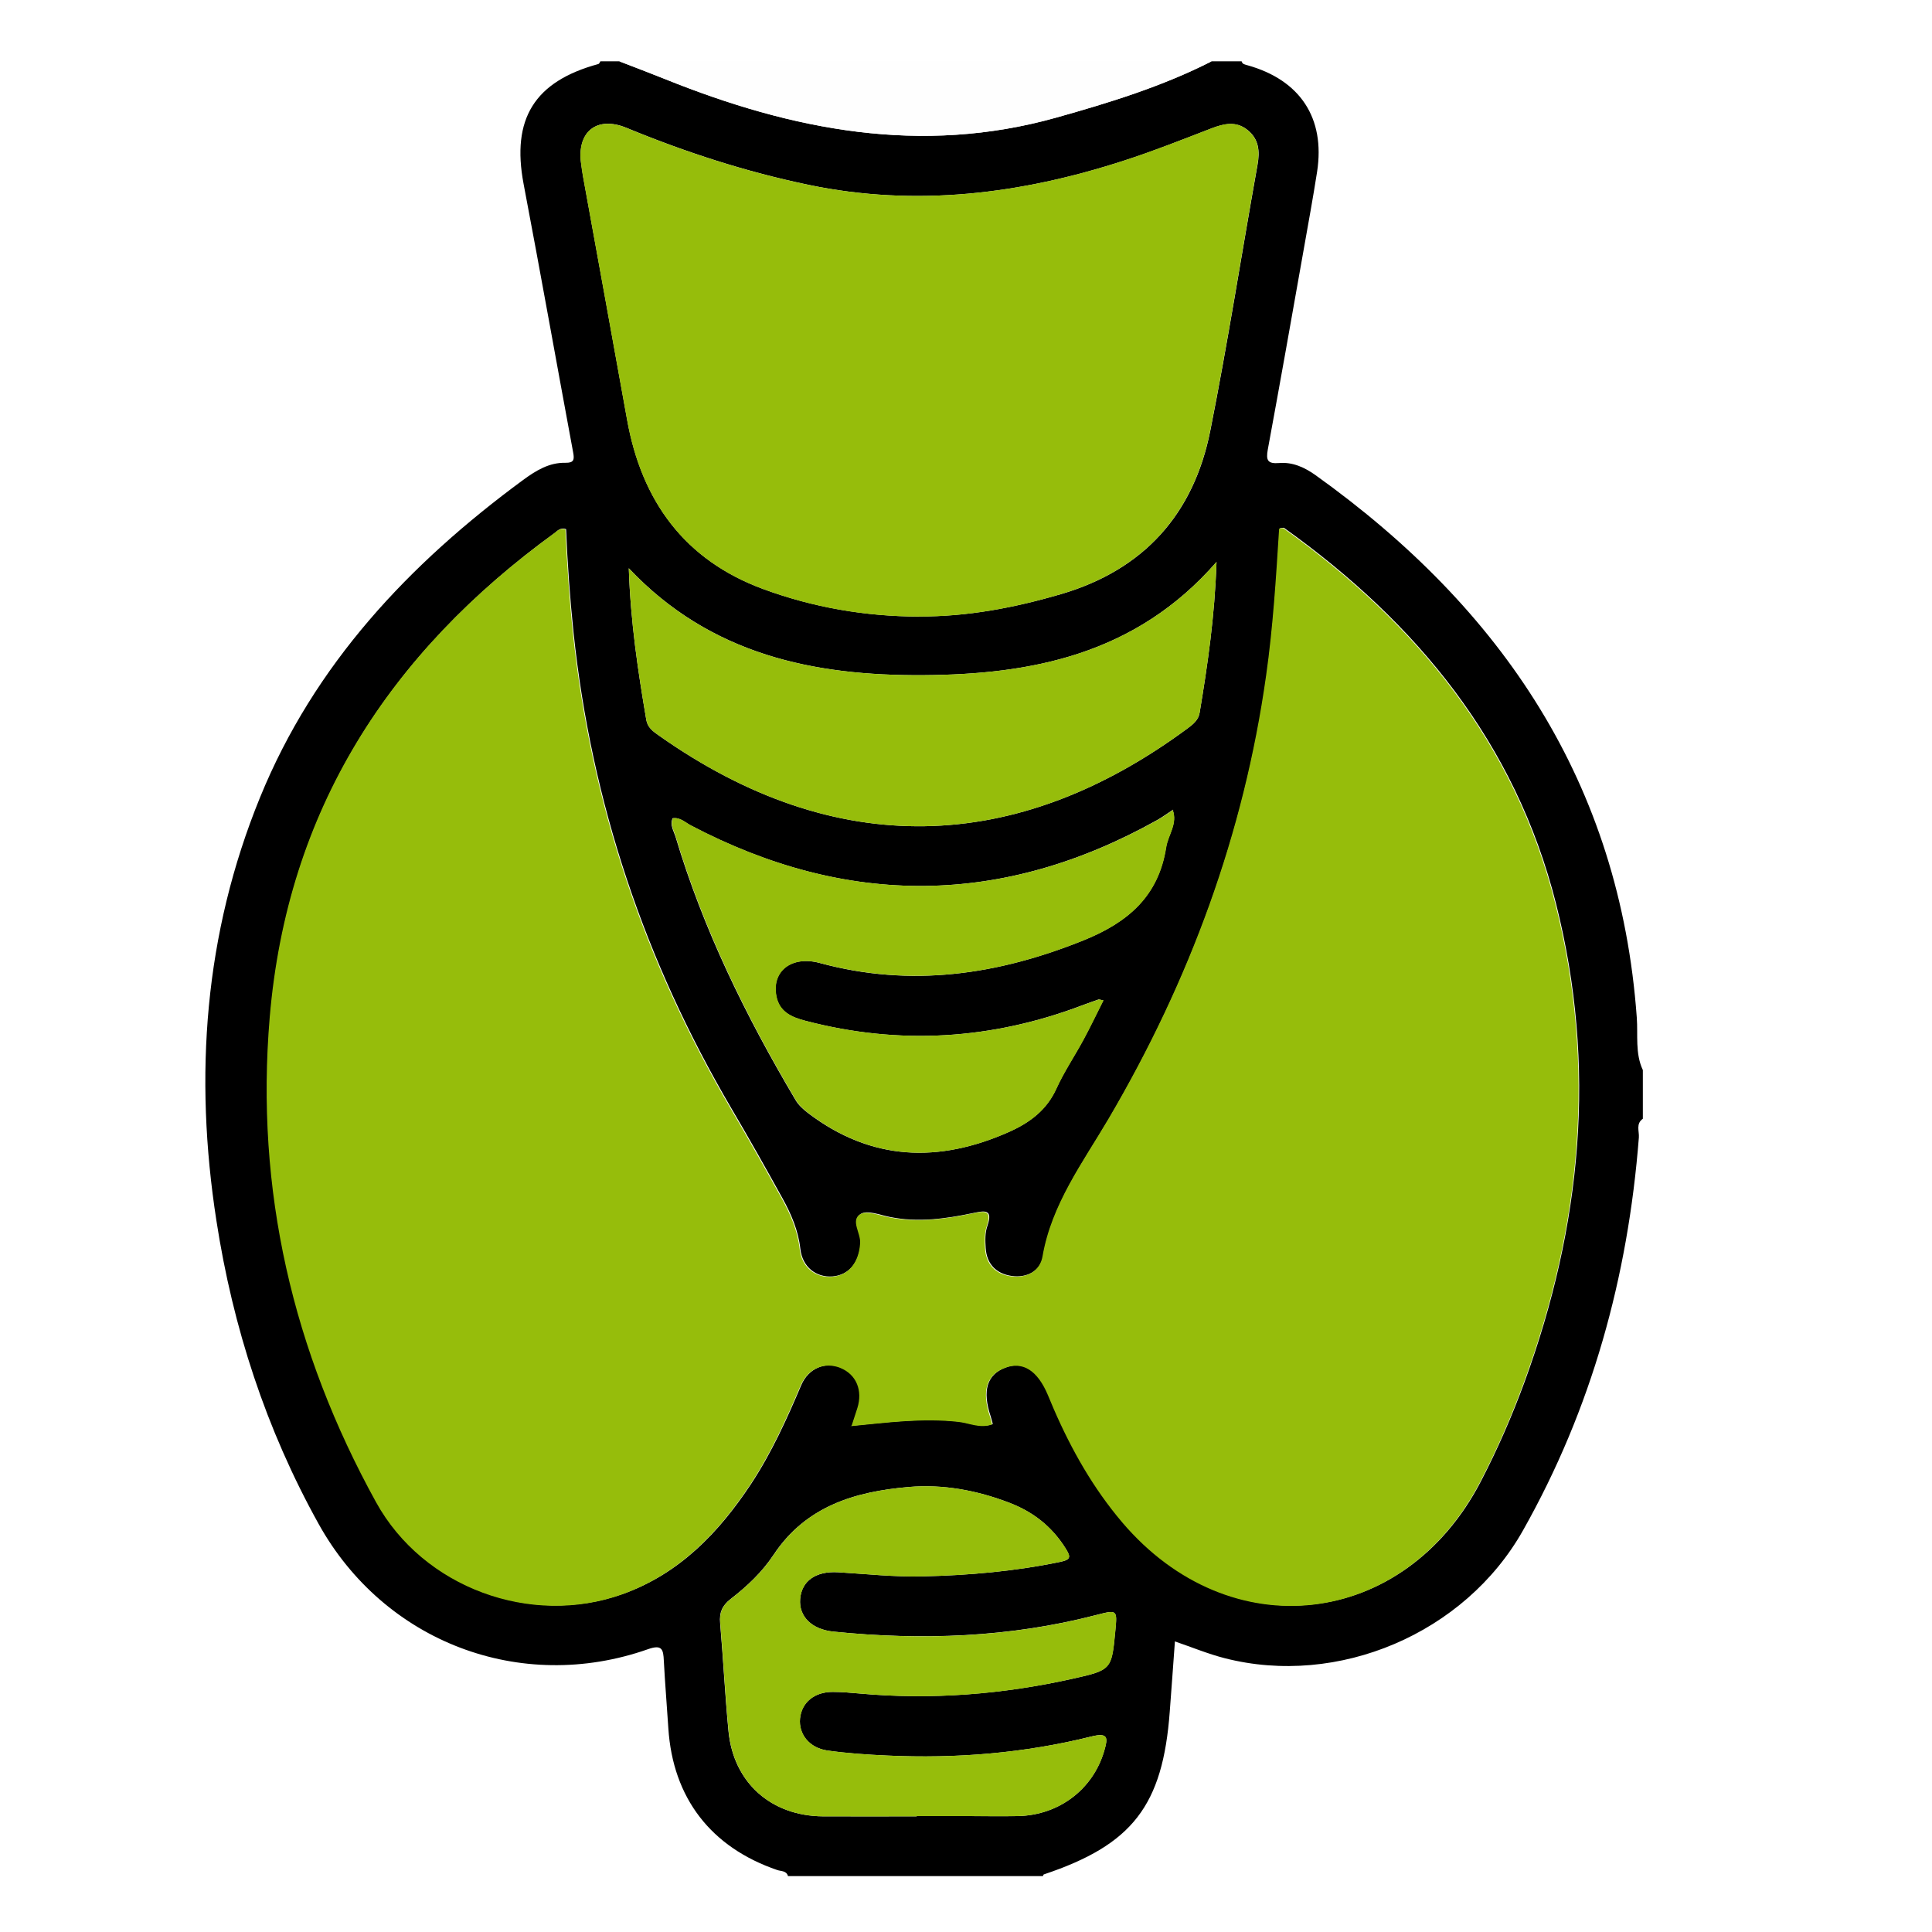
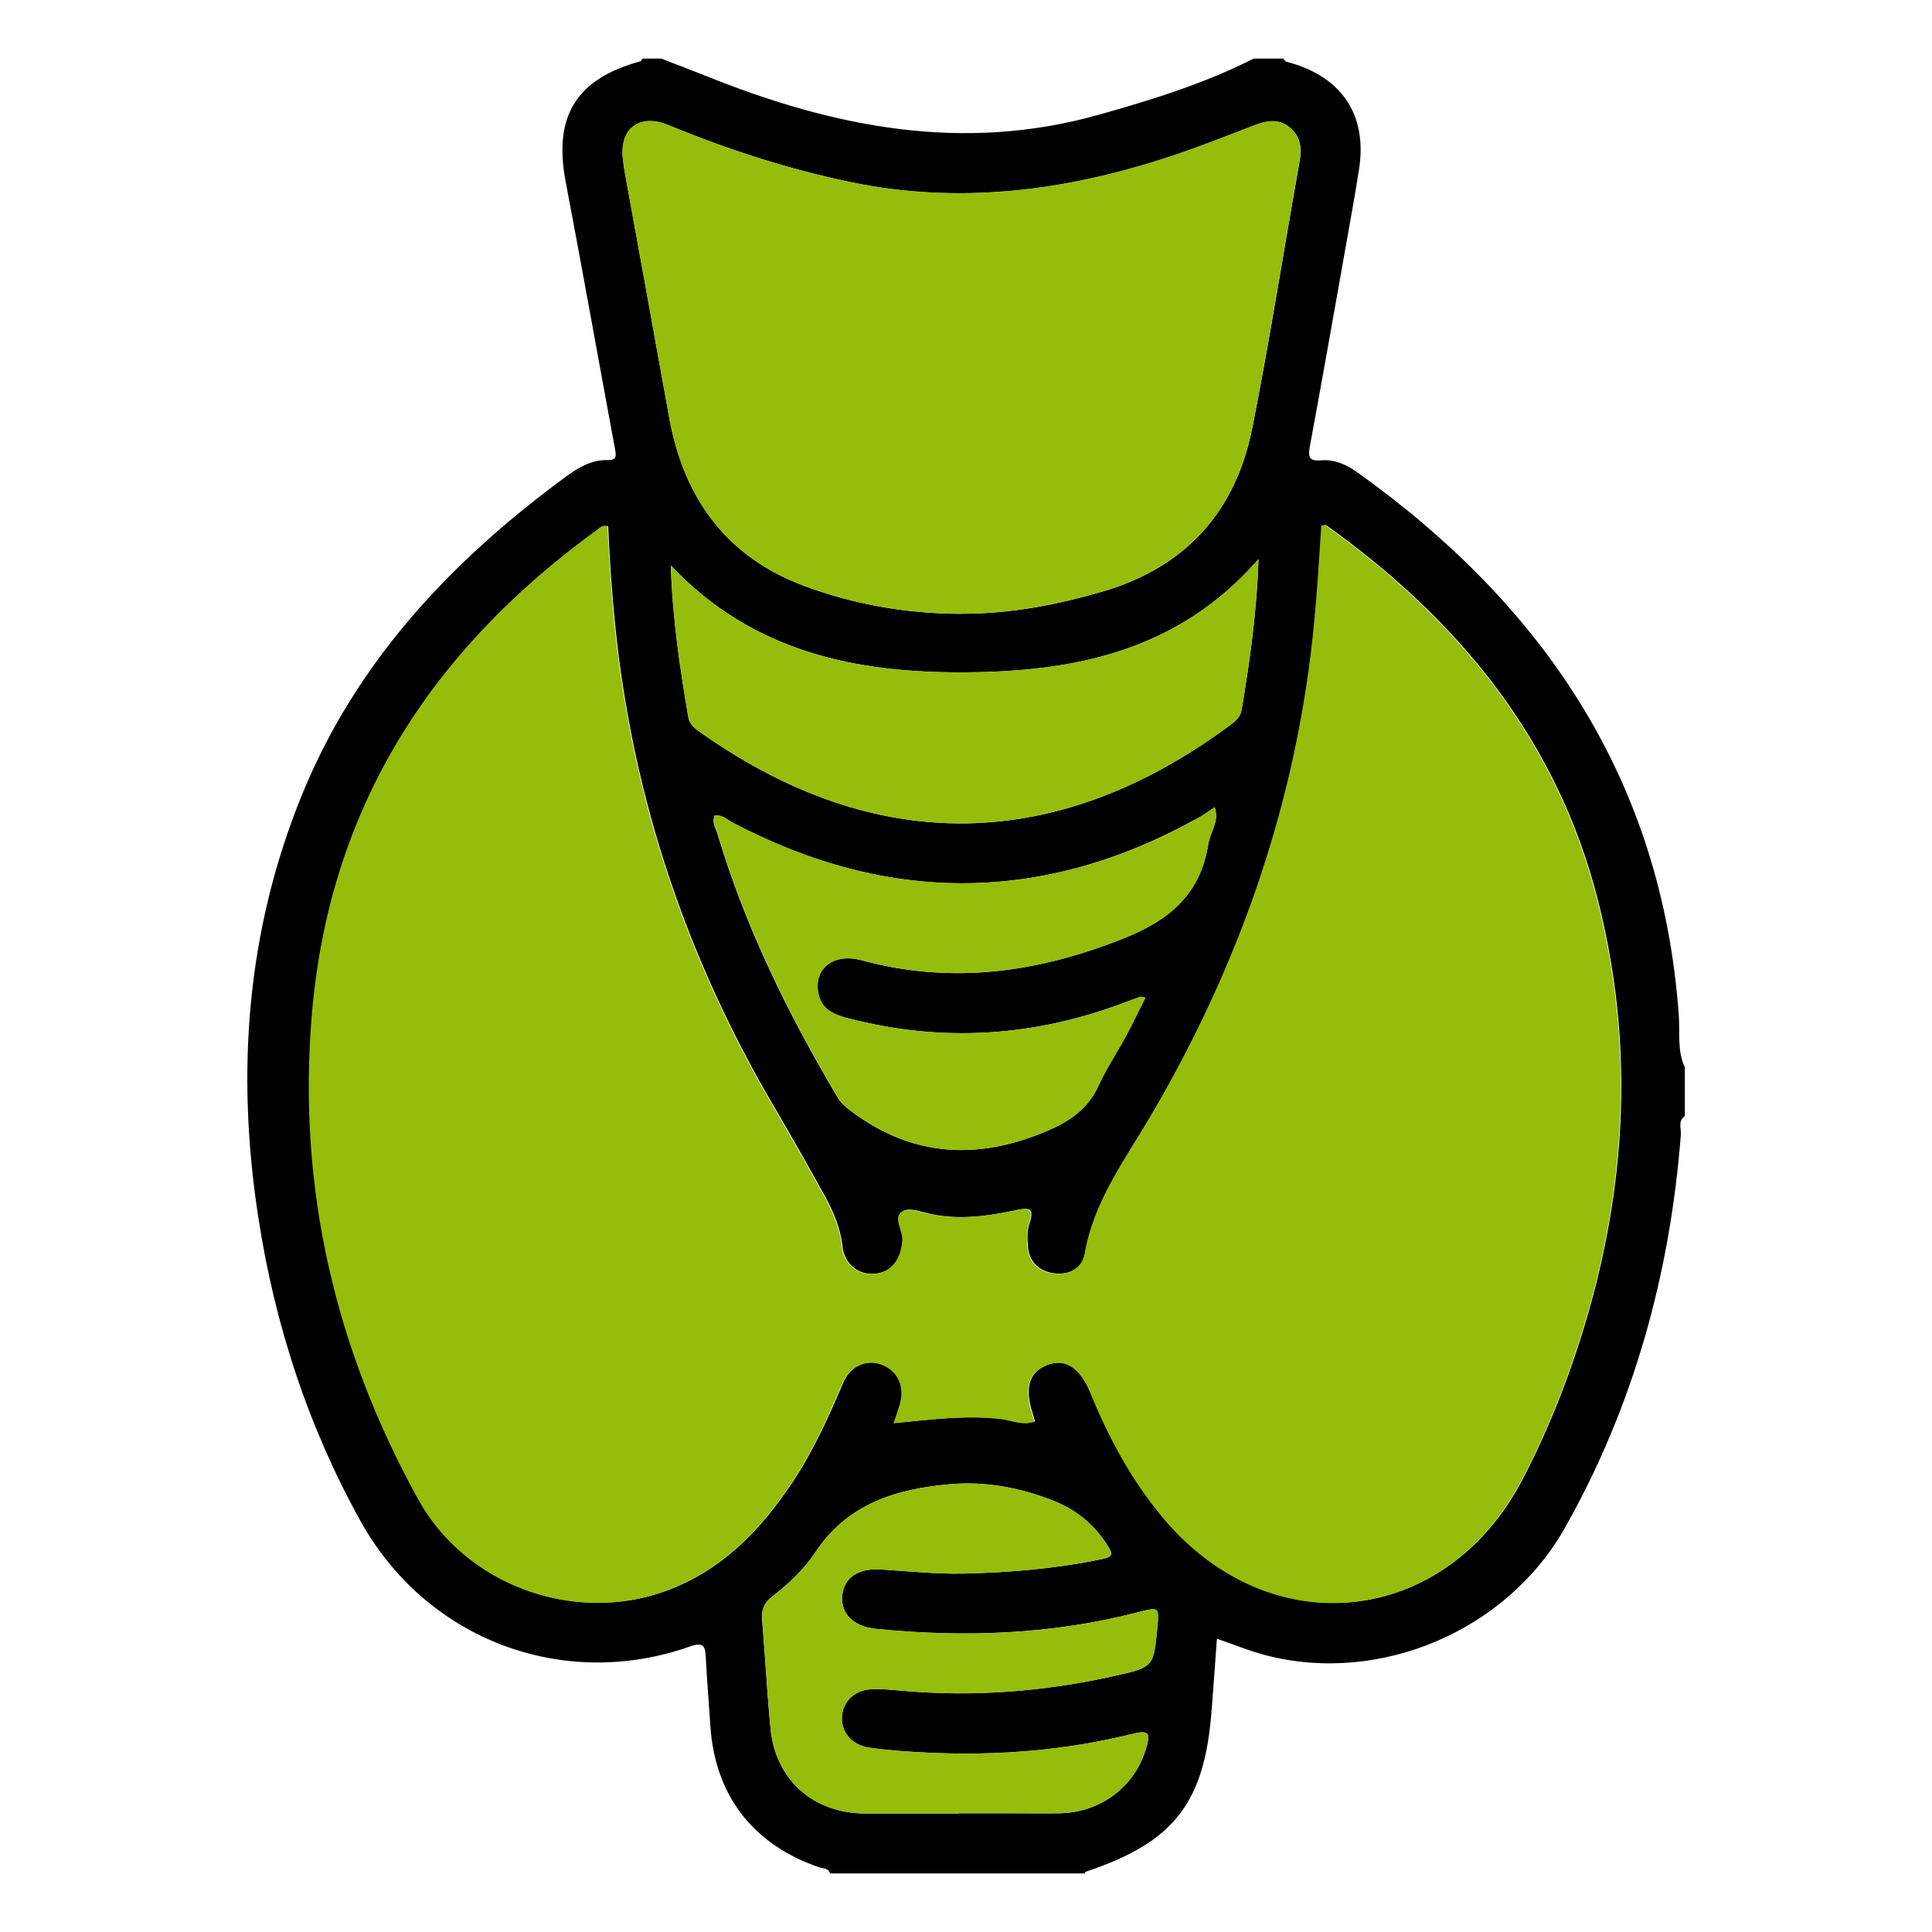
- <svg xmlns="http://www.w3.org/2000/svg" id="Capa_1" data-name="Capa 1" viewBox="0 0 150 150">
+ <svg xmlns="http://www.w3.org/2000/svg" id="Capa_1" viewBox="0 0 150 150">
  <defs>
    <style>
      .cls-1 {
        fill: #96bd0b;
      }

-       .cls-1, .cls-2, .cls-3, .cls-4 {
-         stroke-width: 0px;
-       }
- 
      .cls-2 {
-         fill: #000;
-       }
- 
-       .cls-3 {
        fill: #feaca8;
-       }
- 
-       .cls-4 {
-         fill: #fefefe;
      }
    </style>
  </defs>
  <g id="DO7p2Q.tif">
    <g>
-       <path class="cls-2" d="M46.62,4.76c.49,0,.97,0,1.46,0,1.2.46,2.4.92,3.58,1.39,9.83,3.95,19.84,5.93,30.35,2.98,4.13-1.16,8.22-2.42,12.06-4.37h2.33c.06.23.24.24.43.3,4.11,1.14,6.07,4.1,5.43,8.27-.32,2.06-.7,4.1-1.06,6.15-.91,5.14-1.82,10.29-2.77,15.43-.15.83-.01,1.11.88,1.04,1.05-.09,1.99.34,2.84.95,14.49,10.37,23.62,23.91,24.93,42.11.1,1.35-.14,2.77.47,4.07v3.78c-.56.39-.27.97-.31,1.46-.84,10.81-3.66,21.05-9,30.51-4.52,8.01-14.36,12.17-23.16,9.91-1.29-.33-2.54-.85-3.86-1.3-.14,1.87-.26,3.66-.4,5.44-.54,7.31-2.9,10.35-9.78,12.65-.03.01-.05.08-.07.13h-19.79c-.12-.43-.54-.37-.83-.47-5.15-1.76-8.11-5.59-8.46-11.01-.11-1.74-.26-3.48-.35-5.23-.04-.89-.13-1.3-1.25-.9-9.89,3.47-20.46-.57-25.55-9.73-4.09-7.36-6.66-15.26-7.94-23.56-1.74-11.23-.94-22.25,3.39-32.85,4.22-10.34,11.57-18.13,20.43-24.65,1-.73,2.02-1.36,3.3-1.33.65.01.68-.26.58-.8-1.29-6.95-2.53-13.92-3.85-20.86-.95-5.04.84-7.95,5.81-9.3.07-.02.11-.14.16-.22ZM91.07,62.87c-.4.26-.79.55-1.21.79-11.99,6.71-24.06,6.81-36.22.43-.45-.23-.84-.65-1.42-.56-.22.53.08.97.22,1.41,2.16,7.24,5.47,13.96,9.31,20.44.25.43.6.74.99,1.04,4.91,3.73,10.15,3.89,15.62,1.45,1.58-.71,2.9-1.68,3.65-3.35.6-1.32,1.42-2.53,2.11-3.81.53-.98,1.01-1.99,1.54-3.04-.28-.05-.33-.08-.37-.07-.41.14-.82.29-1.23.44-7.05,2.68-14.23,3.13-21.55,1.21-1.09-.28-2.03-.7-2.25-1.96-.34-1.92,1.21-3.12,3.4-2.52,7.04,1.91,13.77.93,20.45-1.76,3.47-1.4,5.83-3.44,6.42-7.22.15-.97.91-1.84.51-2.91l.06.03-.04-.04ZM66.09,110.7c2.79-.27,5.58-.65,8.4-.33.84.1,1.67.53,2.59.19-.06-.21-.1-.4-.16-.58-.67-2-.3-3.25,1.13-3.8,1.4-.54,2.55.18,3.36,2.11.15.36.29.72.45,1.07,1.38,3.17,3.07,6.16,5.32,8.81,8.35,9.81,21.85,8.28,27.79-3.15,1.3-2.5,2.42-5.07,3.39-7.71,4.44-12.14,5.64-24.52,2.45-37.15-3.16-12.5-10.81-21.81-21.11-29.17-.06-.04-.18.01-.34.03-.24,3.8-.48,7.62-1.01,11.4-1.74,12.31-5.96,23.72-12.24,34.42-2,3.4-4.42,6.62-5.12,10.68-.2,1.17-1.26,1.72-2.47,1.54-1.18-.18-1.91-.92-1.99-2.15-.04-.58-.06-1.2.13-1.73.46-1.33-.23-1.18-1.1-1-2.14.45-4.3.75-6.49.3-.75-.15-1.74-.55-2.24-.23-.77.48.05,1.46,0,2.25-.11,1.48-.88,2.5-2.2,2.6-1.27.09-2.33-.73-2.49-2.13-.16-1.44-.71-2.71-1.39-3.94-1.29-2.33-2.6-4.66-3.95-6.95-6.72-11.45-10.88-23.75-12.27-36.97-.28-2.68-.47-5.37-.58-8.03-.46-.14-.65.13-.87.29-12.83,9.32-20.73,21.5-22.09,37.59-1.13,13.42,1.8,25.93,8.25,37.63,3.68,6.68,12.04,9.69,19.1,7.17,4.4-1.57,7.46-4.75,9.98-8.56,1.58-2.4,2.76-5,3.88-7.64.57-1.35,1.89-1.87,3.1-1.38,1.23.5,1.75,1.75,1.31,3.13-.15.46-.3.92-.45,1.38l-.02-.02ZM71.35,47.86c3.77.02,7.42-.68,11.02-1.73,6.44-1.89,10.31-6.21,11.6-12.7,1.36-6.84,2.43-13.74,3.66-20.61.2-1.09.11-2.04-.8-2.75-.87-.68-1.8-.47-2.75-.11-2.26.87-4.51,1.77-6.81,2.51-8.01,2.6-16.15,3.62-24.5,1.88-4.85-1.01-9.54-2.53-14.12-4.42-2.31-.96-3.87.3-3.53,2.76.05.34.09.67.15,1.01,1.14,6.29,2.29,12.58,3.42,18.88,1.13,6.31,4.45,10.89,10.56,13.15,3.89,1.43,7.95,2.13,12.11,2.14ZM94.45,43.63c-6.27,7.2-14.38,8.74-22.8,8.79-8.4.05-16.46-1.55-22.83-8.3.14,4.24.72,8.01,1.36,11.78.1.59.54.9.97,1.2,13.68,9.66,27.71,9.31,41.04-.54.43-.32.85-.64.95-1.23.62-3.72,1.17-7.46,1.31-11.7ZM71.17,141.02s0-.02,0-.02c1.31,0,2.62,0,3.93,0,1.31,0,2.62.02,3.93,0,3.2-.07,5.84-2.09,6.7-5.07.28-.97.34-1.44-.99-1.11-5.21,1.3-10.51,1.73-15.87,1.48-1.55-.07-3.1-.17-4.63-.39-1.41-.2-2.25-1.27-2.13-2.49.13-1.25,1.12-2.07,2.55-2.06.68,0,1.36.06,2.03.12,5.6.51,11.14.07,16.61-1.15,3.01-.67,3-.72,3.29-3.72.16-1.64.15-1.64-1.52-1.21-6.7,1.73-13.5,1.97-20.35,1.28-1.71-.17-2.71-1.19-2.6-2.54.12-1.39,1.2-2.17,2.95-2.07,2.18.13,4.35.37,6.53.32,3.59-.08,7.16-.39,10.68-1.12.89-.18.86-.39.42-1.1-1.06-1.67-2.5-2.79-4.32-3.49-2.53-.97-5.15-1.46-7.84-1.23-4.17.36-7.98,1.49-10.49,5.28-.88,1.33-2.07,2.45-3.34,3.43-.65.51-.87,1.05-.8,1.85.24,2.8.38,5.61.65,8.41.39,3.98,3.3,6.57,7.33,6.6,2.42.01,4.85,0,7.27,0Z" />
-       <path class="cls-4" d="M94.07,4.76c-3.84,1.96-7.93,3.21-12.06,4.37-10.51,2.95-20.53.98-30.35-2.98-1.19-.48-2.39-.93-3.58-1.39h45.99Z" />
-       <path class="cls-1" d="M66.11,110.72c.15-.46.3-.92.45-1.38.44-1.39-.08-2.63-1.31-3.13-1.21-.5-2.52.02-3.1,1.38-1.12,2.64-2.3,5.24-3.88,7.64-2.51,3.8-5.58,6.98-9.98,8.56-7.06,2.52-15.42-.49-19.1-7.17-6.45-11.7-9.38-24.21-8.25-37.63,1.36-16.09,9.26-28.27,22.09-37.59.22-.16.41-.43.87-.29.12,2.66.3,5.35.58,8.03,1.39,13.22,5.55,25.52,12.27,36.97,1.35,2.3,2.66,4.62,3.95,6.95.68,1.23,1.23,2.5,1.39,3.94.16,1.4,1.23,2.22,2.49,2.13,1.32-.09,2.1-1.12,2.2-2.6.06-.79-.76-1.77,0-2.25.51-.31,1.49.08,2.24.23,2.19.44,4.35.15,6.49-.3.86-.18,1.56-.33,1.1,1-.18.53-.16,1.16-.13,1.73.08,1.23.81,1.98,1.99,2.15,1.2.18,2.27-.37,2.47-1.54.7-4.06,3.12-7.28,5.12-10.68,6.29-10.7,10.51-22.12,12.24-34.42.54-3.79.77-7.6,1.01-11.4.17-.02.29-.07.34-.03,10.3,7.36,17.95,16.66,21.11,29.17,3.19,12.63,2,25-2.45,37.15-.97,2.64-2.09,5.22-3.39,7.71-5.94,11.43-19.44,12.96-27.79,3.15-2.25-2.65-3.94-5.63-5.32-8.81-.15-.36-.3-.72-.45-1.07-.81-1.93-1.96-2.65-3.36-2.11-1.42.55-1.8,1.8-1.13,3.8.06.18.1.36.16.58-.92.34-1.75-.09-2.59-.19-2.82-.32-5.61.06-8.4.33l.02.02Z" />
-       <path class="cls-1" d="M71.35,47.87c-4.16,0-8.22-.7-12.11-2.14-6.11-2.25-9.43-6.84-10.56-13.15-1.13-6.29-2.28-12.59-3.42-18.88-.06-.33-.11-.67-.15-1.01-.34-2.46,1.22-3.71,3.53-2.76,4.58,1.89,9.27,3.41,14.12,4.42,8.35,1.74,16.49.72,24.5-1.88,2.3-.75,4.56-1.64,6.81-2.51.96-.37,1.88-.58,2.75.11.91.71,1,1.66.8,2.75-1.23,6.87-2.3,13.77-3.66,20.61-1.29,6.49-5.16,10.81-11.6,12.7-3.6,1.06-7.25,1.75-11.02,1.74Z" />
-       <path class="cls-1" d="M94.45,43.63c-.14,4.24-.69,7.97-1.31,11.7-.1.59-.52.91-.95,1.23-13.33,9.85-27.36,10.2-41.04.54-.44-.31-.87-.61-.97-1.2-.64-3.77-1.22-7.54-1.36-11.78,6.37,6.76,14.43,8.35,22.83,8.3,8.42-.05,16.53-1.59,22.8-8.79Z" />
-       <path class="cls-1" d="M91.05,62.88c.41,1.07-.35,1.94-.5,2.91-.59,3.78-2.94,5.82-6.42,7.22-6.68,2.69-13.41,3.66-20.45,1.76-2.19-.59-3.74.61-3.4,2.52.22,1.26,1.17,1.67,2.25,1.96,7.31,1.92,14.49,1.47,21.55-1.21.41-.15.82-.3,1.23-.44.04-.01.09.01.37.07-.53,1.05-1.01,2.06-1.54,3.04-.69,1.28-1.51,2.49-2.11,3.81-.76,1.67-2.07,2.64-3.65,3.35-5.48,2.44-10.71,2.28-15.62-1.45-.39-.3-.73-.61-.99-1.04-3.84-6.48-7.14-13.2-9.31-20.44-.13-.45-.44-.88-.22-1.41.58-.09.98.33,1.42.56,12.15,6.38,24.22,6.28,36.22-.43.42-.23.81-.52,1.21-.79h-.02Z" />
-       <path class="cls-1" d="M71.17,141.02c-2.42,0-4.85.01-7.27,0-4.03-.02-6.94-2.61-7.33-6.6-.27-2.8-.41-5.61-.65-8.41-.07-.8.15-1.35.8-1.85,1.26-.98,2.46-2.1,3.34-3.43,2.5-3.79,6.31-4.92,10.49-5.28,2.69-.23,5.31.26,7.84,1.23,1.82.7,3.26,1.82,4.32,3.49.45.7.47.91-.42,1.1-3.53.73-7.09,1.04-10.68,1.12-2.19.05-4.36-.18-6.53-.32-1.75-.11-2.83.67-2.95,2.07-.12,1.35.88,2.37,2.6,2.54,6.85.7,13.65.46,20.35-1.28,1.67-.43,1.67-.43,1.52,1.21-.28,3-.27,3.05-3.29,3.72-5.47,1.23-11.01,1.67-16.61,1.15-.68-.06-1.35-.12-2.03-.12-1.42-.01-2.42.81-2.55,2.06-.12,1.21.72,2.29,2.13,2.49,1.53.21,3.09.32,4.63.39,5.36.25,10.66-.19,15.87-1.48,1.33-.33,1.27.13.99,1.11-.87,2.98-3.5,5-6.7,5.07-1.31.03-2.62,0-3.93,0-1.31,0-2.62,0-3.93,0,0,0,0,.02,0,.02Z" />
-       <polygon class="cls-3" points="91.07 62.87 91.11 62.91 91.05 62.88 91.07 62.87" />
-       <path class="cls-3" d="M66.09,110.7s.02.02.02.02c0,0-.02-.02-.02-.02Z" />
+       <path d="M49.88,4.55c.49,0,.97,0,1.46,0,1.2.46,2.4.92,3.58,1.39,9.83,3.95,19.84,5.93,30.35,2.98,4.13-1.16,8.22-2.42,12.06-4.37h2.33c.06.23.24.24.43.3,4.11,1.14,6.07,4.1,5.43,8.27-.32,2.06-.7,4.1-1.06,6.15-.91,5.14-1.82,10.29-2.77,15.43-.15.83-.01,1.11.88,1.04,1.05-.09,1.99.34,2.84.95,14.49,10.37,23.62,23.91,24.93,42.11.1,1.35-.14,2.77.47,4.07v3.78c-.56.39-.27.97-.31,1.46-.84,10.81-3.66,21.05-9,30.51-4.52,8.01-14.36,12.17-23.16,9.91-1.29-.33-2.54-.85-3.86-1.3-.14,1.87-.26,3.66-.4,5.44-.54,7.31-2.9,10.35-9.78,12.65-.03.01-.05.08-.07.13h-19.79c-.12-.43-.54-.37-.83-.47-5.15-1.76-8.11-5.59-8.46-11.01-.11-1.74-.26-3.48-.35-5.23-.04-.89-.13-1.3-1.25-.9-9.89,3.47-20.46-.57-25.55-9.73-4.09-7.36-6.66-15.26-7.94-23.56-1.74-11.23-.94-22.25,3.39-32.85,4.22-10.34,11.57-18.13,20.43-24.65,1-.73,2.02-1.36,3.3-1.33.65.01.68-.26.58-.8-1.29-6.95-2.53-13.92-3.85-20.86-.95-5.04.84-7.95,5.81-9.3.07-.02.11-.14.16-.22ZM94.33,62.66c-.4.26-.79.55-1.21.79-11.99,6.71-24.06,6.81-36.22.43-.45-.23-.84-.65-1.42-.56-.22.53.08.97.22,1.41,2.16,7.24,5.47,13.96,9.31,20.44.25.43.6.74.99,1.04,4.91,3.73,10.15,3.89,15.62,1.45,1.58-.71,2.9-1.68,3.65-3.35.6-1.32,1.42-2.53,2.11-3.81.53-.98,1.01-1.99,1.54-3.04-.28-.05-.33-.08-.37-.07-.41.14-.82.29-1.23.44-7.05,2.68-14.23,3.13-21.55,1.21-1.09-.28-2.03-.7-2.25-1.96-.34-1.92,1.21-3.12,3.4-2.52,7.04,1.91,13.77.93,20.45-1.76,3.47-1.4,5.83-3.44,6.42-7.22.15-.97.91-1.84.51-2.91l.06.03-.04-.04ZM69.36,110.49c2.79-.27,5.58-.65,8.4-.33.84.1,1.67.53,2.59.19-.06-.21-.1-.4-.16-.58-.67-2-.3-3.25,1.13-3.8,1.4-.54,2.55.18,3.36,2.11.15.36.29.72.45,1.07,1.38,3.17,3.07,6.16,5.32,8.81,8.35,9.81,21.85,8.28,27.79-3.15,1.3-2.5,2.42-5.07,3.39-7.71,4.44-12.14,5.64-24.52,2.45-37.15-3.16-12.5-10.81-21.81-21.11-29.17-.06-.04-.18.01-.34.03-.24,3.8-.48,7.62-1.01,11.4-1.74,12.31-5.96,23.72-12.24,34.42-2,3.4-4.42,6.62-5.12,10.68-.2,1.17-1.26,1.72-2.47,1.54-1.18-.18-1.91-.92-1.99-2.15-.04-.58-.06-1.2.13-1.73.46-1.33-.23-1.18-1.1-1-2.14.45-4.3.75-6.49.3-.75-.15-1.74-.55-2.24-.23-.77.48.05,1.46,0,2.25-.11,1.48-.88,2.5-2.2,2.6-1.27.09-2.33-.73-2.49-2.13-.16-1.44-.71-2.71-1.39-3.94-1.29-2.33-2.6-4.66-3.95-6.95-6.72-11.45-10.88-23.75-12.27-36.97-.28-2.68-.47-5.37-.58-8.03-.46-.14-.65.13-.87.29-12.83,9.32-20.73,21.5-22.09,37.59-1.13,13.42,1.8,25.93,8.25,37.63,3.68,6.68,12.04,9.69,19.1,7.17,4.4-1.57,7.46-4.75,9.98-8.56,1.58-2.4,2.76-5,3.88-7.64.57-1.35,1.89-1.87,3.1-1.38,1.23.5,1.75,1.75,1.31,3.13-.15.46-.3.92-.45,1.38l-.02-.02ZM74.61,47.65c3.77.02,7.42-.68,11.02-1.73,6.44-1.89,10.31-6.21,11.6-12.7,1.36-6.84,2.43-13.74,3.66-20.61.2-1.09.11-2.04-.8-2.75-.87-.68-1.8-.47-2.75-.11-2.26.87-4.51,1.77-6.81,2.51-8.01,2.6-16.15,3.62-24.5,1.88-4.85-1.01-9.54-2.53-14.12-4.42-2.31-.96-3.87.3-3.53,2.76.05.34.09.67.15,1.01,1.14,6.29,2.29,12.58,3.42,18.88,1.13,6.31,4.45,10.89,10.56,13.15,3.89,1.43,7.95,2.13,12.11,2.14ZM97.71,43.41c-6.27,7.2-14.38,8.74-22.8,8.79-8.4.05-16.46-1.55-22.83-8.3.14,4.24.72,8.01,1.36,11.78.1.59.54.9.97,1.2,13.68,9.66,27.71,9.31,41.04-.54.43-.32.85-.64.95-1.23.62-3.72,1.17-7.46,1.31-11.7ZM74.43,140.8s0-.02,0-.02c1.31,0,2.62,0,3.93,0,1.31,0,2.62.02,3.93,0,3.2-.07,5.84-2.09,6.7-5.07.28-.97.34-1.44-.99-1.11-5.21,1.3-10.51,1.73-15.87,1.48-1.55-.07-3.1-.17-4.63-.39-1.41-.2-2.25-1.27-2.13-2.49.13-1.25,1.12-2.07,2.55-2.06.68,0,1.36.06,2.03.12,5.6.51,11.14.07,16.61-1.15,3.01-.67,3-.72,3.29-3.72.16-1.64.15-1.64-1.52-1.21-6.7,1.73-13.5,1.97-20.35,1.28-1.71-.17-2.71-1.19-2.6-2.54.12-1.39,1.2-2.17,2.95-2.07,2.18.13,4.35.37,6.53.32,3.59-.08,7.16-.39,10.68-1.12.89-.18.86-.39.42-1.1-1.06-1.67-2.5-2.79-4.32-3.49-2.53-.97-5.15-1.46-7.84-1.23-4.17.36-7.98,1.49-10.49,5.28-.88,1.33-2.07,2.45-3.34,3.43-.65.51-.87,1.05-.8,1.85.24,2.8.38,5.61.65,8.41.39,3.98,3.3,6.57,7.33,6.6,2.42.01,4.85,0,7.27,0Z" />
+       <path class="cls-1" d="M69.38,110.5c.15-.46.3-.92.45-1.38.44-1.39-.08-2.63-1.31-3.13-1.21-.5-2.52.02-3.1,1.38-1.12,2.64-2.3,5.24-3.88,7.64-2.51,3.8-5.58,6.98-9.98,8.56-7.06,2.52-15.42-.49-19.1-7.17-6.45-11.7-9.38-24.21-8.25-37.63,1.36-16.09,9.26-28.27,22.09-37.59.22-.16.41-.43.87-.29.12,2.66.3,5.35.58,8.03,1.39,13.22,5.55,25.52,12.27,36.97,1.35,2.3,2.66,4.62,3.95,6.95.68,1.23,1.23,2.5,1.39,3.94.16,1.4,1.23,2.22,2.49,2.13,1.32-.09,2.1-1.12,2.2-2.6.06-.79-.76-1.77,0-2.25.51-.31,1.49.08,2.24.23,2.19.44,4.35.15,6.49-.3.86-.18,1.56-.33,1.1,1-.18.53-.16,1.16-.13,1.73.08,1.23.81,1.98,1.99,2.15,1.2.18,2.27-.37,2.47-1.54.7-4.06,3.12-7.28,5.12-10.68,6.29-10.7,10.51-22.12,12.24-34.42.54-3.79.77-7.6,1.01-11.4.17-.02.29-.07.34-.03,10.3,7.36,17.95,16.66,21.11,29.17,3.19,12.63,2,25-2.45,37.15-.97,2.64-2.09,5.22-3.39,7.71-5.94,11.43-19.44,12.96-27.79,3.15-2.25-2.65-3.94-5.63-5.32-8.81-.15-.36-.3-.72-.45-1.07-.81-1.93-1.96-2.65-3.36-2.11-1.42.55-1.8,1.8-1.13,3.8.06.18.1.36.16.58-.92.34-1.75-.09-2.59-.19-2.82-.32-5.61.06-8.4.33l.02.02Z" />
+       <path class="cls-1" d="M74.61,47.65c-4.16,0-8.22-.7-12.11-2.14-6.11-2.25-9.43-6.84-10.56-13.15-1.13-6.29-2.28-12.59-3.42-18.88-.06-.33-.11-.67-.15-1.01-.34-2.46,1.22-3.71,3.53-2.76,4.58,1.89,9.27,3.41,14.12,4.42,8.35,1.74,16.49.72,24.5-1.88,2.3-.75,4.56-1.64,6.81-2.51.96-.37,1.88-.58,2.75.11.91.71,1,1.66.8,2.75-1.23,6.87-2.3,13.77-3.66,20.61-1.29,6.49-5.16,10.81-11.6,12.7-3.6,1.06-7.25,1.75-11.02,1.74Z" />
+       <path class="cls-1" d="M97.71,43.41c-.14,4.24-.69,7.97-1.31,11.7-.1.59-.52.91-.95,1.23-13.33,9.85-27.36,10.2-41.04.54-.44-.31-.87-.61-.97-1.2-.64-3.77-1.22-7.54-1.36-11.78,6.37,6.76,14.43,8.35,22.83,8.3,8.42-.05,16.53-1.59,22.8-8.79Z" />
+       <path class="cls-1" d="M94.31,62.67c.41,1.07-.35,1.94-.5,2.91-.59,3.78-2.94,5.82-6.42,7.22-6.68,2.69-13.41,3.66-20.45,1.76-2.19-.59-3.74.61-3.4,2.52.22,1.26,1.17,1.67,2.25,1.96,7.31,1.92,14.49,1.47,21.55-1.21.41-.15.82-.3,1.23-.44.04-.01.09.01.37.07-.53,1.05-1.01,2.06-1.54,3.04-.69,1.28-1.51,2.49-2.11,3.81-.76,1.67-2.07,2.64-3.65,3.35-5.48,2.44-10.71,2.28-15.62-1.45-.39-.3-.73-.61-.99-1.04-3.84-6.48-7.14-13.2-9.31-20.44-.13-.45-.44-.88-.22-1.41.58-.09.98.33,1.42.56,12.15,6.38,24.22,6.28,36.22-.43.42-.23.81-.52,1.21-.79h-.02Z" />
+       <path class="cls-1" d="M74.43,140.8c-2.42,0-4.85.01-7.27,0-4.03-.02-6.94-2.61-7.33-6.6-.27-2.8-.41-5.61-.65-8.41-.07-.8.15-1.35.8-1.85,1.26-.98,2.46-2.1,3.34-3.43,2.5-3.79,6.31-4.92,10.49-5.28,2.69-.23,5.31.26,7.84,1.23,1.82.7,3.26,1.82,4.32,3.49.45.7.47.91-.42,1.1-3.53.73-7.09,1.04-10.68,1.12-2.19.05-4.36-.18-6.53-.32-1.75-.11-2.83.67-2.95,2.07-.12,1.35.88,2.37,2.6,2.54,6.85.7,13.65.46,20.35-1.28,1.67-.43,1.67-.43,1.52,1.21-.28,3-.27,3.05-3.29,3.72-5.47,1.23-11.01,1.67-16.61,1.15-.68-.06-1.35-.12-2.03-.12-1.42-.01-2.42.81-2.55,2.06-.12,1.21.72,2.29,2.13,2.49,1.53.21,3.09.32,4.63.39,5.36.25,10.66-.19,15.87-1.48,1.33-.33,1.27.13.99,1.11-.87,2.98-3.5,5-6.7,5.07-1.31.03-2.62,0-3.93,0-1.31,0-2.62,0-3.93,0,0,0,0,.02,0,.02Z" />
+       <polygon class="cls-2" points="94.33 62.66 94.37 62.7 94.31 62.67 94.33 62.66" />
+       <path class="cls-2" d="M69.36,110.49s.02.02.02.02c0,0-.02-.02-.02-.02Z" />
    </g>
  </g>
</svg>
